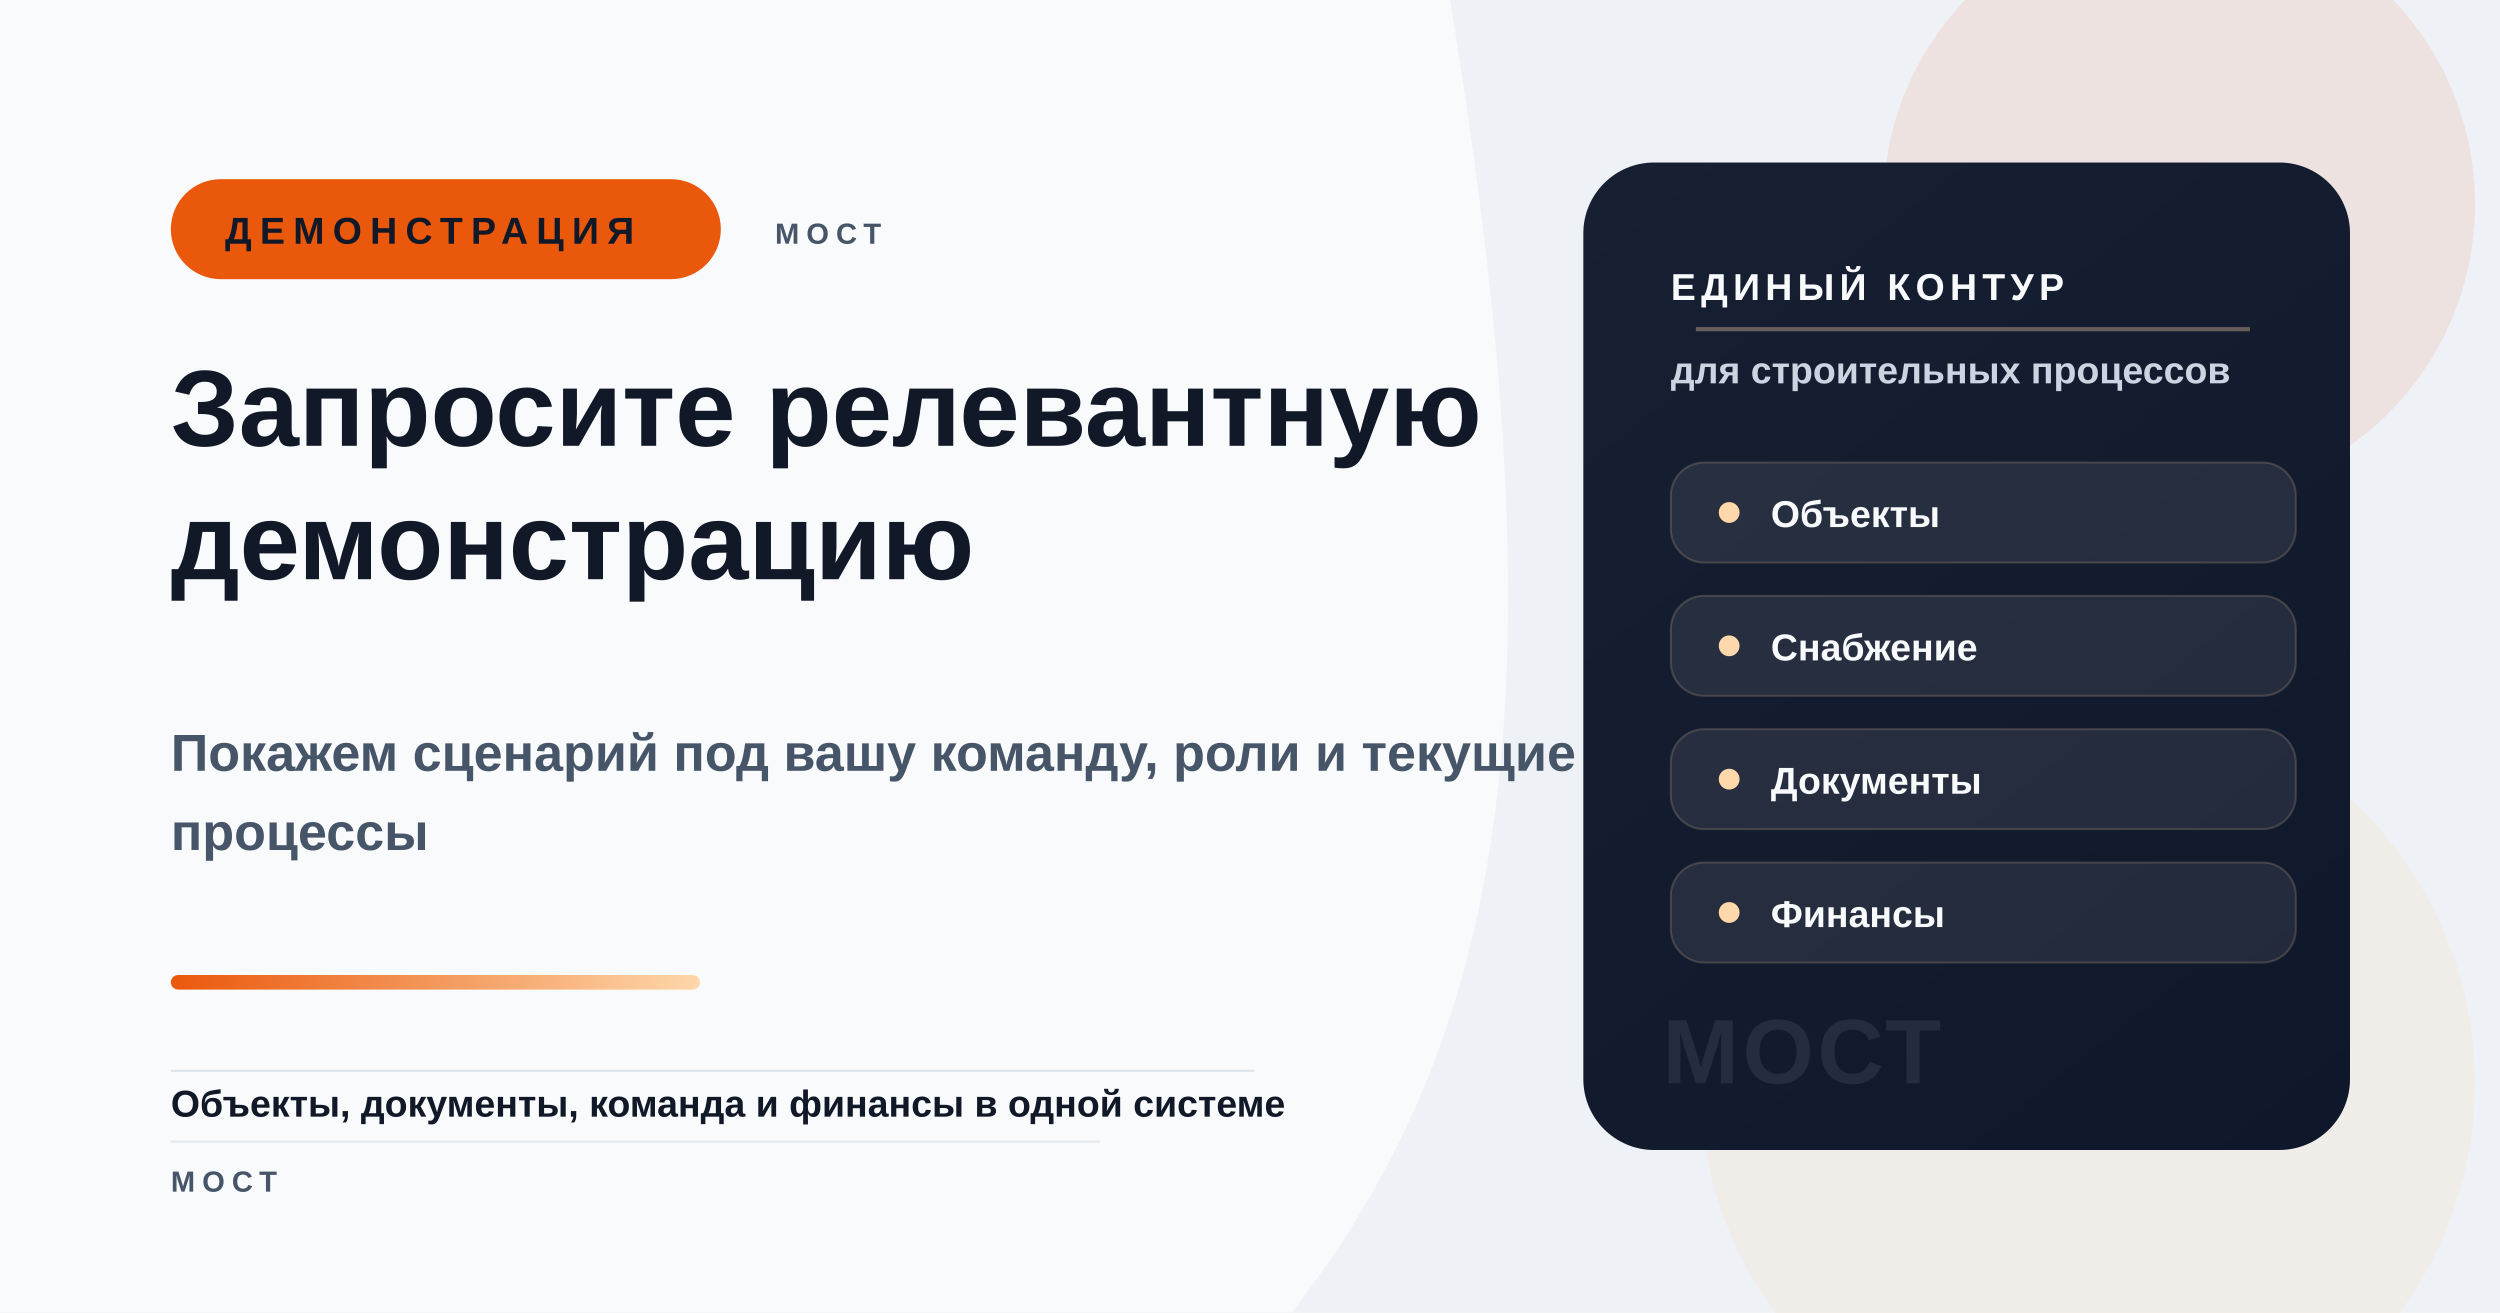
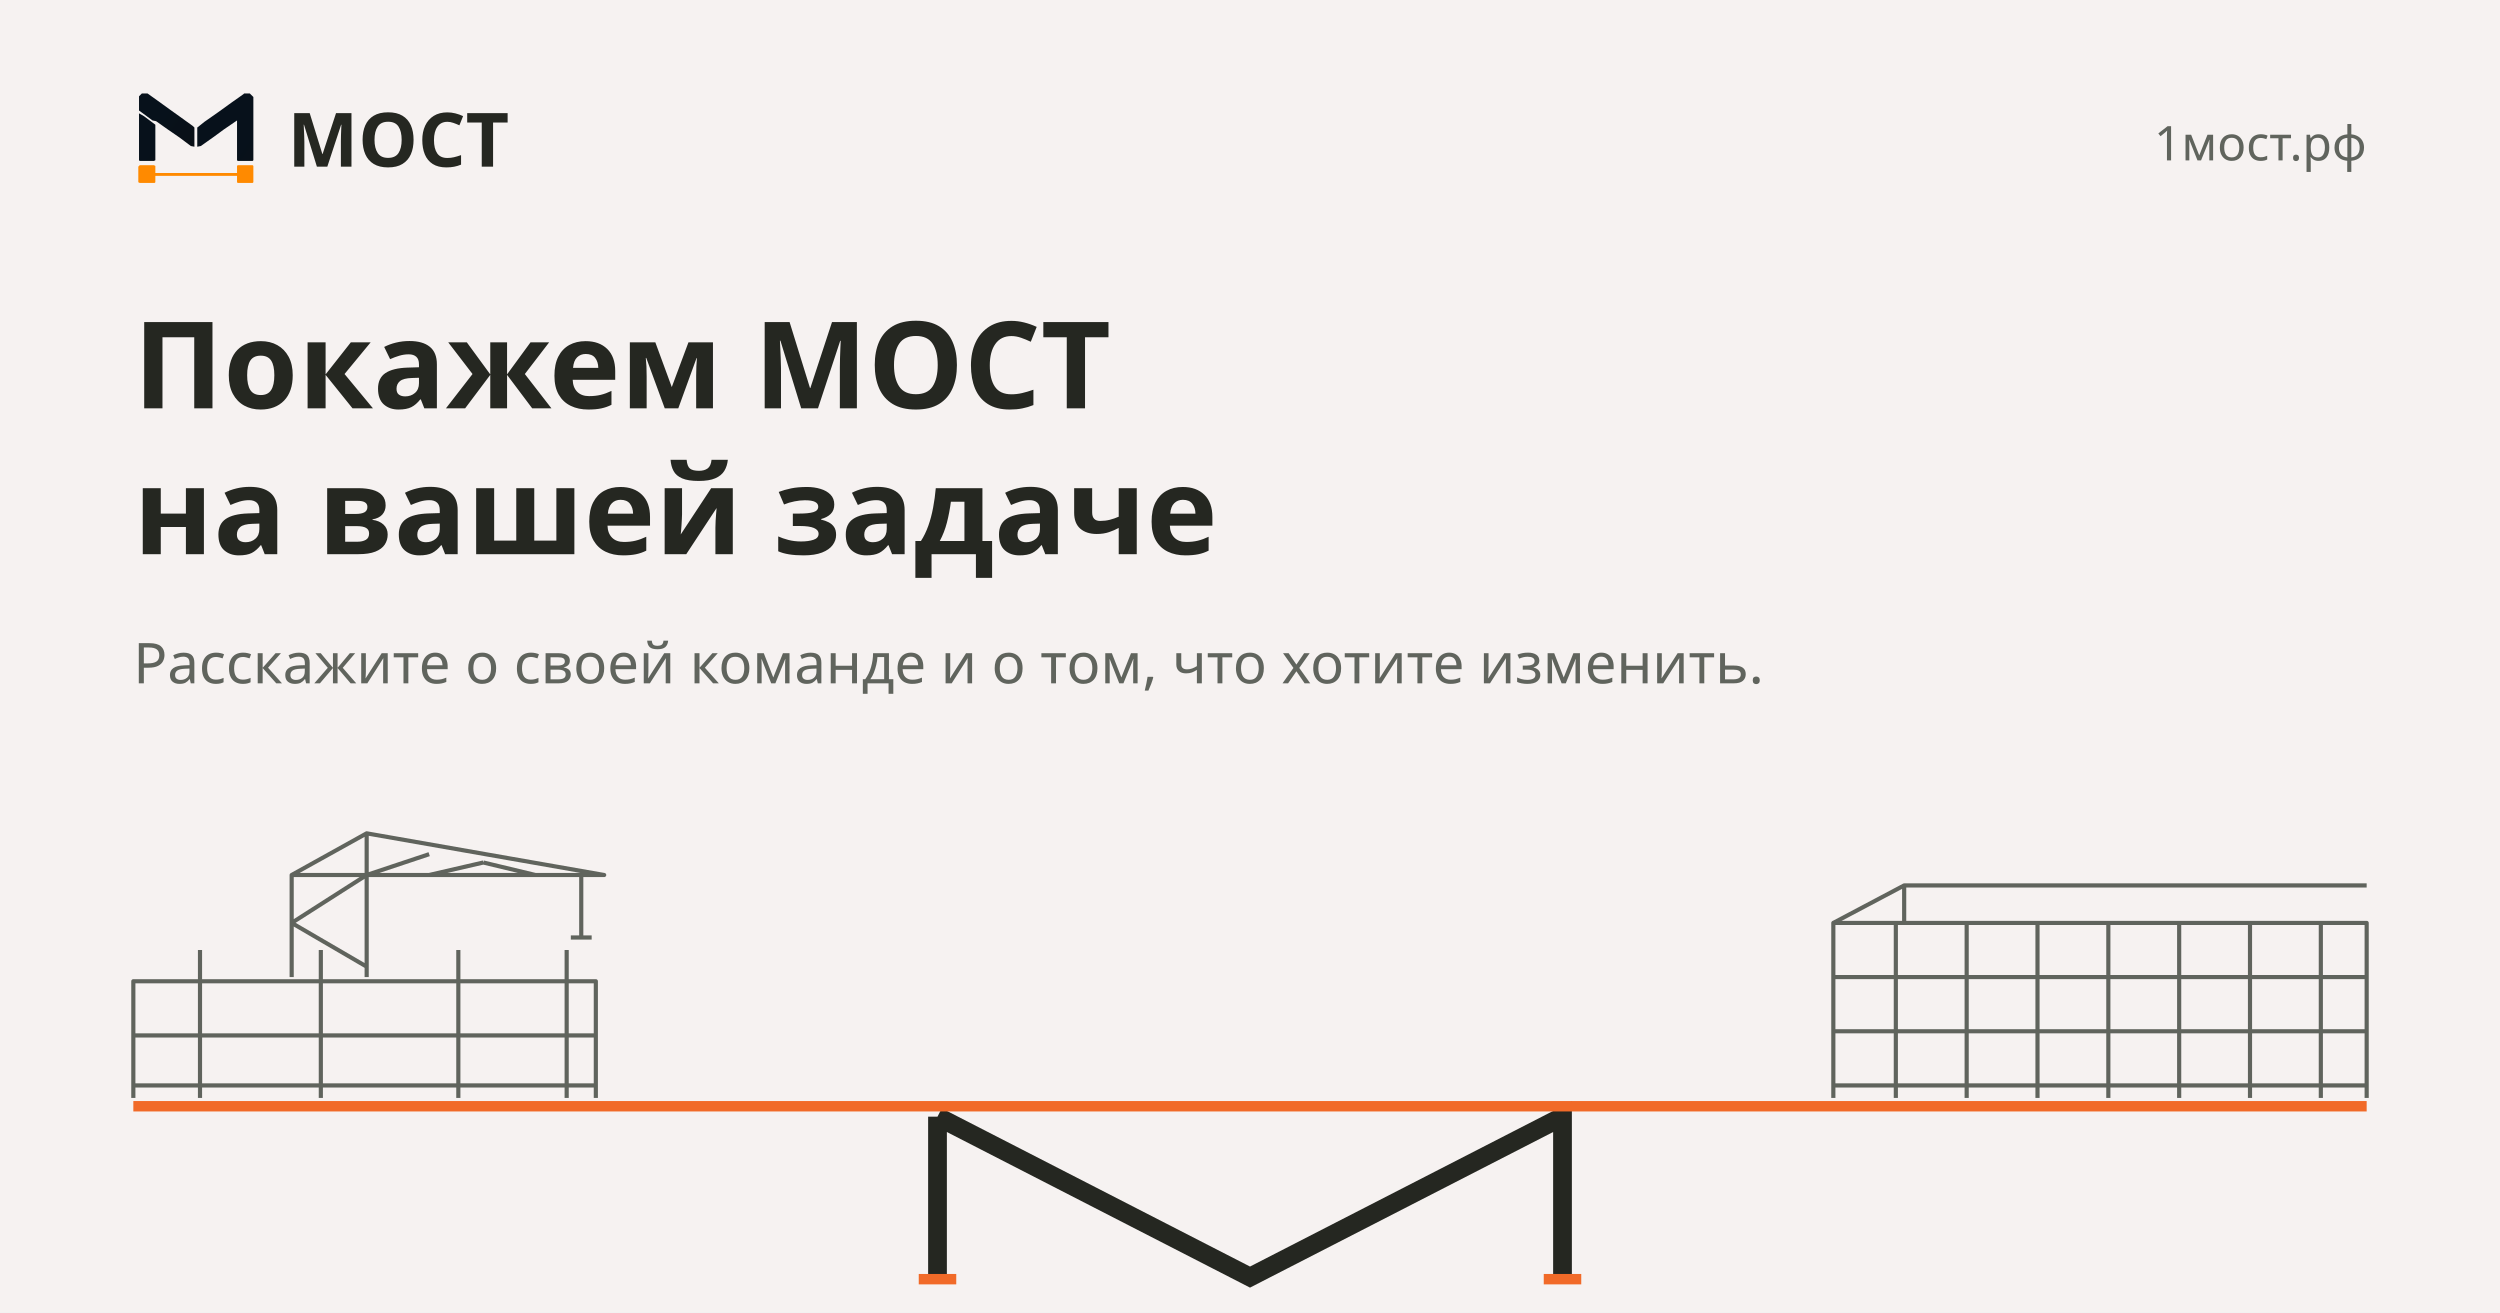
- <svg xmlns="http://www.w3.org/2000/svg" width="1200" height="630" viewBox="0 0 1200 630" fill="none">
-   <defs>
-     <linearGradient id="panel-contact" x1="760" y1="82" x2="1128" y2="548" gradientUnits="userSpaceOnUse">
-       <stop stop-color="#172033" />
-       <stop offset="1" stop-color="#0F172A" />
-     </linearGradient>
-     <linearGradient id="accent-contact" x1="0" y1="0" x2="1" y2="0">
-       <stop stop-color="#EA580C" />
-       <stop offset="1" stop-color="#FED7AA" />
-     </linearGradient>
-     <style>
-       .brand { font-family: 'Segoe UI', Arial, sans-serif; font-size: 18px; font-weight: 800; letter-spacing: 0.22em; fill: #111827; }
-       .domain { font-family: 'Segoe UI', Arial, sans-serif; font-size: 14px; font-weight: 700; letter-spacing: 0.24em; fill: #475569; }
-       .title { font-family: 'Segoe UI', Arial, sans-serif; font-size: 52px; font-weight: 800; fill: #111827; }
-       .subtitle { font-family: 'Segoe UI', Arial, sans-serif; font-size: 25px; font-weight: 600; fill: #475569; }
-       .footer { font-family: 'Segoe UI', Arial, sans-serif; font-size: 18px; font-weight: 700; fill: #111827; }
-       .panel-title { font-family: 'Segoe UI', Arial, sans-serif; font-size: 18px; font-weight: 800; letter-spacing: 0.14em; fill: #F8FAFC; }
-       .panel-copy { font-family: 'Segoe UI', Arial, sans-serif; font-size: 18px; font-weight: 600; fill: #CBD5E1; }
-       .capability { font-family: 'Segoe UI', Arial, sans-serif; font-size: 18px; font-weight: 700; fill: #F8FAFC; }
-       .stamp { font-family: 'Segoe UI', Arial, sans-serif; font-size: 44px; font-weight: 900; letter-spacing: 0.04em; fill: #F8FAFC; opacity: 0.08; }
-     </style>
-   </defs>
-   <rect width="1200" height="630" fill="#F8FAFC" />
-   <path d="M696 0H1200V630H620C724 496 751 334 696 0Z" fill="#EEF2F7" />
-   <path d="M82 514H602" stroke="#CBD5E1" stroke-width="1" stroke-opacity="0.6" />
-   <path d="M82 548H528" stroke="#E2E8F0" stroke-width="1" />
-   <circle cx="1046" cy="98" r="142" fill="#EA580C" fill-opacity="0.10" />
-   <circle cx="1002" cy="520" r="186" fill="#FED7AA" fill-opacity="0.18" />
-   <rect x="760" y="78" width="368" height="474" rx="34" fill="url(#panel-contact)" />
-   <path d="M814 158H1080" stroke="#FED7AA" stroke-width="2" stroke-opacity="0.35" />
-   <text x="802" y="144" class="panel-title">ЕДИНЫЙ КОНТУР</text>
-   <text x="802" y="184" class="panel-copy">для строительных процессов</text>
-   <g>
-     <rect x="802" y="222" width="300" height="48" rx="16" fill="#FFFFFF" fill-opacity="0.08" stroke="#FED7AA" stroke-opacity="0.18" />
-     <circle cx="830" cy="246" r="5" fill="#FED7AA" />
-     <text x="850" y="253" class="capability">Объекты</text>
+ <svg xmlns="http://www.w3.org/2000/svg" width="1200" height="630" viewBox="0 0 1200 630" role="img" aria-labelledby="preview-title">
+   <rect width="1200" height="630" fill="#F6F2F1" />
+   <style>
+ text { font-family: 'IBM Plex Sans', sans-serif; fill: #252721; }
+ .brand { font-size: 36px; font-weight: 700; }
+ .domain { font-size: 23px; fill: #60645D; }
+ .title { font-size: 58px; font-weight: 700; }
+ .subtitle { font-size: 27px; fill: #60645D; }
+ </style>
+   <svg x="64" y="42" width="60" height="48" viewBox="18 26 176 140" role="img" aria-labelledby="title desc">
+     <defs>
+       <linearGradient id="mark-dark" x1="25" y1="34" x2="183" y2="151" gradientUnits="userSpaceOnUse">
+         <stop stop-color="#07111B" />
+         <stop offset=".48" stop-color="#0B0F14" />
+         <stop offset="1" stop-color="#273646" />
+       </linearGradient>
+     </defs>
+     <path d="M0 0 C2.64 0 5.28 0 8 0 C9.65 1.65 11.3 3.3 13 5 C13 34.37 13 63.74 13 94 C12.67 94.33 12.34 94.66 12 95 C5.07 95 -1.86 95 -9 95 C-9.33 94.67 -9.66 94.34 -10 94 C-10 75.52 -10 57.04 -10 38 C-16.27 42.29 -22.54 46.58 -29 51 C-33.95 54.63 -38.9 58.26 -44 62 C-49.61 65.96 -55.22 69.92 -61 74 C-63.475 74.495 -63.475 74.495 -66 75 C-66 66.09 -66 57.18 -66 48 C-62.7 45.36 -59.4 42.72 -56 40 C-49.4 35.38 -42.8 30.76 -36 26 C-30.06 21.71 -24.12 17.42 -18 13 C-12.39 9.04 -6.78 5.08 -1 1 C-0.67 0.67 -0.34 0.34 0 0 Z" transform="translate(174 34)" fill="url(#mark-dark)" />
+     <path d="M0 0 C2.64 0 5.28 0 8 0 C12.62 3.3 17.24 6.6 22 10 C27.94 14.29 33.88 18.58 40 23 C46.93 27.95 46.93 27.95 54 33 C59.94 37.29 65.88 41.58 72 46 C72.66 46.66 73.32 47.32 74 48 C74 56.91 74 65.82 74 75 C72.35 74.67 70.7 74.34 69 74 C63.72 70.04 58.44 66.08 53 62 C45.08 56.555 45.08 56.555 37 51 C31.39 47.04 25.78 43.08 20 39 C18.35 38.67 16.7 38.34 15 38 C8.73 33.38 2.46 28.76 -4 24 C-4 17.4 -4 10.8 -4 4 C-2.68 2.68 -1.36 1.36 0 0 Z" transform="translate(30 34)" fill="url(#mark-dark)" />
+     <path d="M0 0 C3.465 1.98 3.465 1.98 7 4 C12.28 7.96 17.56 11.92 23 16 C23 32.5 23 49 23 66 C22.01 66.495 22.01 66.495 21 67 C14.4 67 7.8 67 1 67 C0.67 66.67 0.34 66.34 0 66 C0 44.22 0 22.44 0 0 Z" transform="translate(26 62)" fill="url(#mark-dark)" />
+     <path d="M0 0 C6.6 0 13.2 0 20 0 C20.66 0.33 21.32 0.66 22 1 C22 4.3 22 7.6 22 11 C59.95 11 97.9 11 137 11 C137 7.7 137 4.4 137 1 C137.33 0.67 137.66 0.34 138 0 C144.93 0 151.86 0 159 0 C159.33 0.33 159.66 0.66 160 1 C160 8.59 160 16.18 160 24 C159.67 24.33 159.34 24.66 159 25 C152.07 25 145.14 25 138 25 C137.67 24.67 137.34 24.34 137 24 C137 21.03 137 18.06 137 15 C99.05 15 61.1 15 22 15 C22 17.97 22 20.94 22 24 C21.67 24.33 21.34 24.66 21 25 C14.07 25 7.14 25 0 25 C-0.66 24.67 -1.32 24.34 -2 24 C-2 16.74 -2 9.48 -2 2 C-1.34 1.34 -0.68 0.68 0 0 Z" transform="translate(27 135)" fill="#FF8A00" />
+   </svg>
+   <text x="138" y="80" class="brand">МОСТ</text>
+   <text x="1136" y="77" class="domain" text-anchor="end">1мост.рф</text>
+   <text x="64" y="196" class="title">Покажем МОСТ</text>
+   <text x="64" y="266" class="title">на вашей задаче</text>
+   <text x="64" y="328" class="subtitle">Расскажите о своей команде и о том, что хотите изменить.</text>
+   <g stroke="#60645D" stroke-width="2" fill="none" stroke-linejoin="round">
+     <path d="M64 527V471H286V527M64 497H286M64 521H286M96 471V527M154 471V527M220 471V527M272 471V527" />
+     <path d="M96 471V456M154 471V456M220 471V456M272 471V456" />
+     <path d="M140 469V420H290L176 400V469M140 420L176 400M176 420L206 410M206 420L232 414M257 420L232 414M140 443L176 420M140 443L176 464M279 420V450M274 450H284" />
+     <path d="M880 527V443H1136V527M880 469H1136M880 495H1136M880 521H1136M910 443V527M944 443V527M978 443V527M1012 443V527M1046 443V527M1080 443V527M1114 443V527" />
+     <path d="M880 443L914 425H1136M914 425V443" />
  </g>
-   <g>
-     <rect x="802" y="286" width="300" height="48" rx="16" fill="#FFFFFF" fill-opacity="0.08" stroke="#FED7AA" stroke-opacity="0.18" />
-     <circle cx="830" cy="310" r="5" fill="#FED7AA" />
-     <text x="850" y="317" class="capability">Снабжение</text>
-   </g>
-   <g>
-     <rect x="802" y="350" width="300" height="48" rx="16" fill="#FFFFFF" fill-opacity="0.08" stroke="#FED7AA" stroke-opacity="0.18" />
-     <circle cx="830" cy="374" r="5" fill="#FED7AA" />
-     <text x="850" y="381" class="capability">Документы</text>
-   </g>
-   <g>
-     <rect x="802" y="414" width="300" height="48" rx="16" fill="#FFFFFF" fill-opacity="0.08" stroke="#FED7AA" stroke-opacity="0.18" />
-     <circle cx="830" cy="438" r="5" fill="#FED7AA" />
-     <text x="850" y="445" class="capability">Финансы</text>
-   </g>
-   <text x="798" y="520" class="stamp">МОСТ</text>
-   <rect x="82" y="86" width="264" height="48" rx="24" fill="#EA580C" />
-   <text x="108" y="117" class="brand" fill="#FFFFFF">ДЕМОНСТРАЦИЯ</text>
-   <text x="372" y="117" class="domain">МОСТ</text>
-   <text x="82" y="214" class="title">Запросите релевантную</text>
-   <text x="82" y="278" class="title">демонстрацию</text>
-   <text x="82" y="370" class="subtitle">Покажем сценарий под вашу команду, роли и текущие</text>
-   <text x="82" y="408" class="subtitle">процессы</text>
-   <rect x="82" y="468" width="254" height="7" rx="3.5" fill="url(#accent-contact)" />
-   <text x="82" y="536" class="footer">Объекты, документы, команда и финансы в одной системе</text>
-   <text x="82" y="572" class="domain">МОСТ</text>
+   <path d="M450 536V613M450 536L600 613L750 536V613" stroke="#252721" stroke-width="9" fill="none" stroke-linejoin="miter" />
+   <path d="M64 531H1136" stroke="#F16A28" stroke-width="5" />
+   <path d="M441 614H459M741 614H759" stroke="#F16A28" stroke-width="5" />
</svg>
